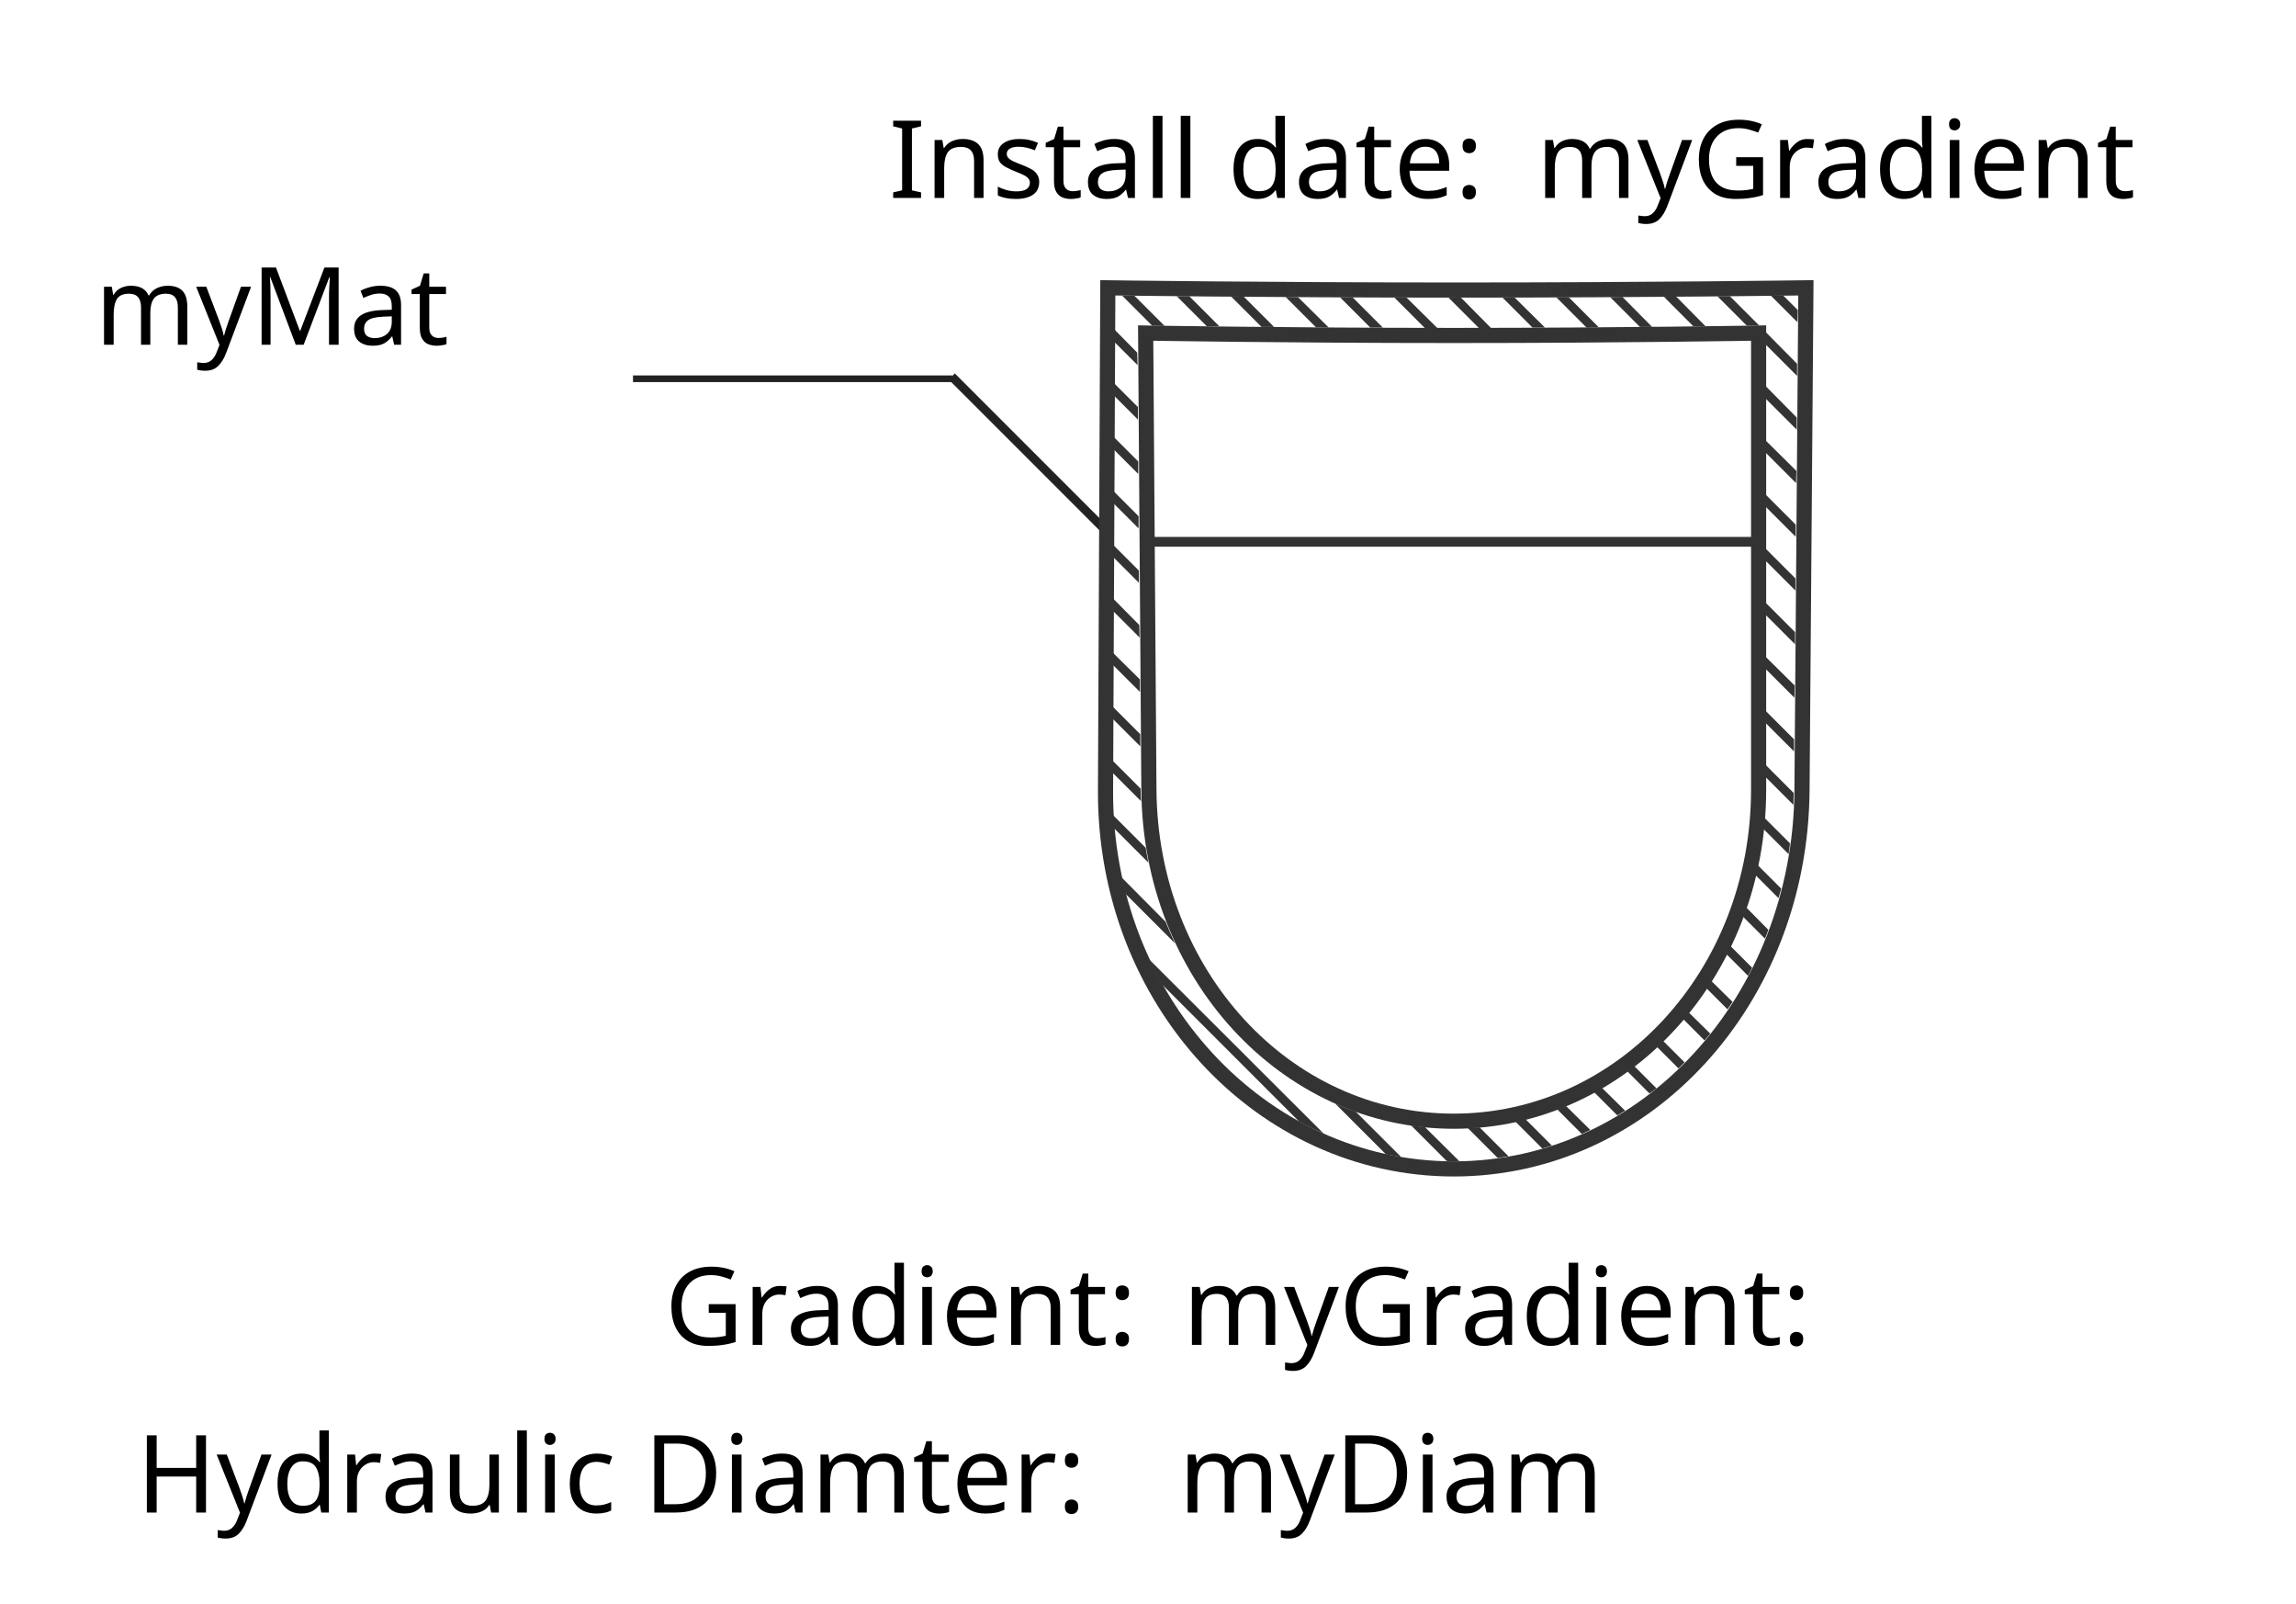
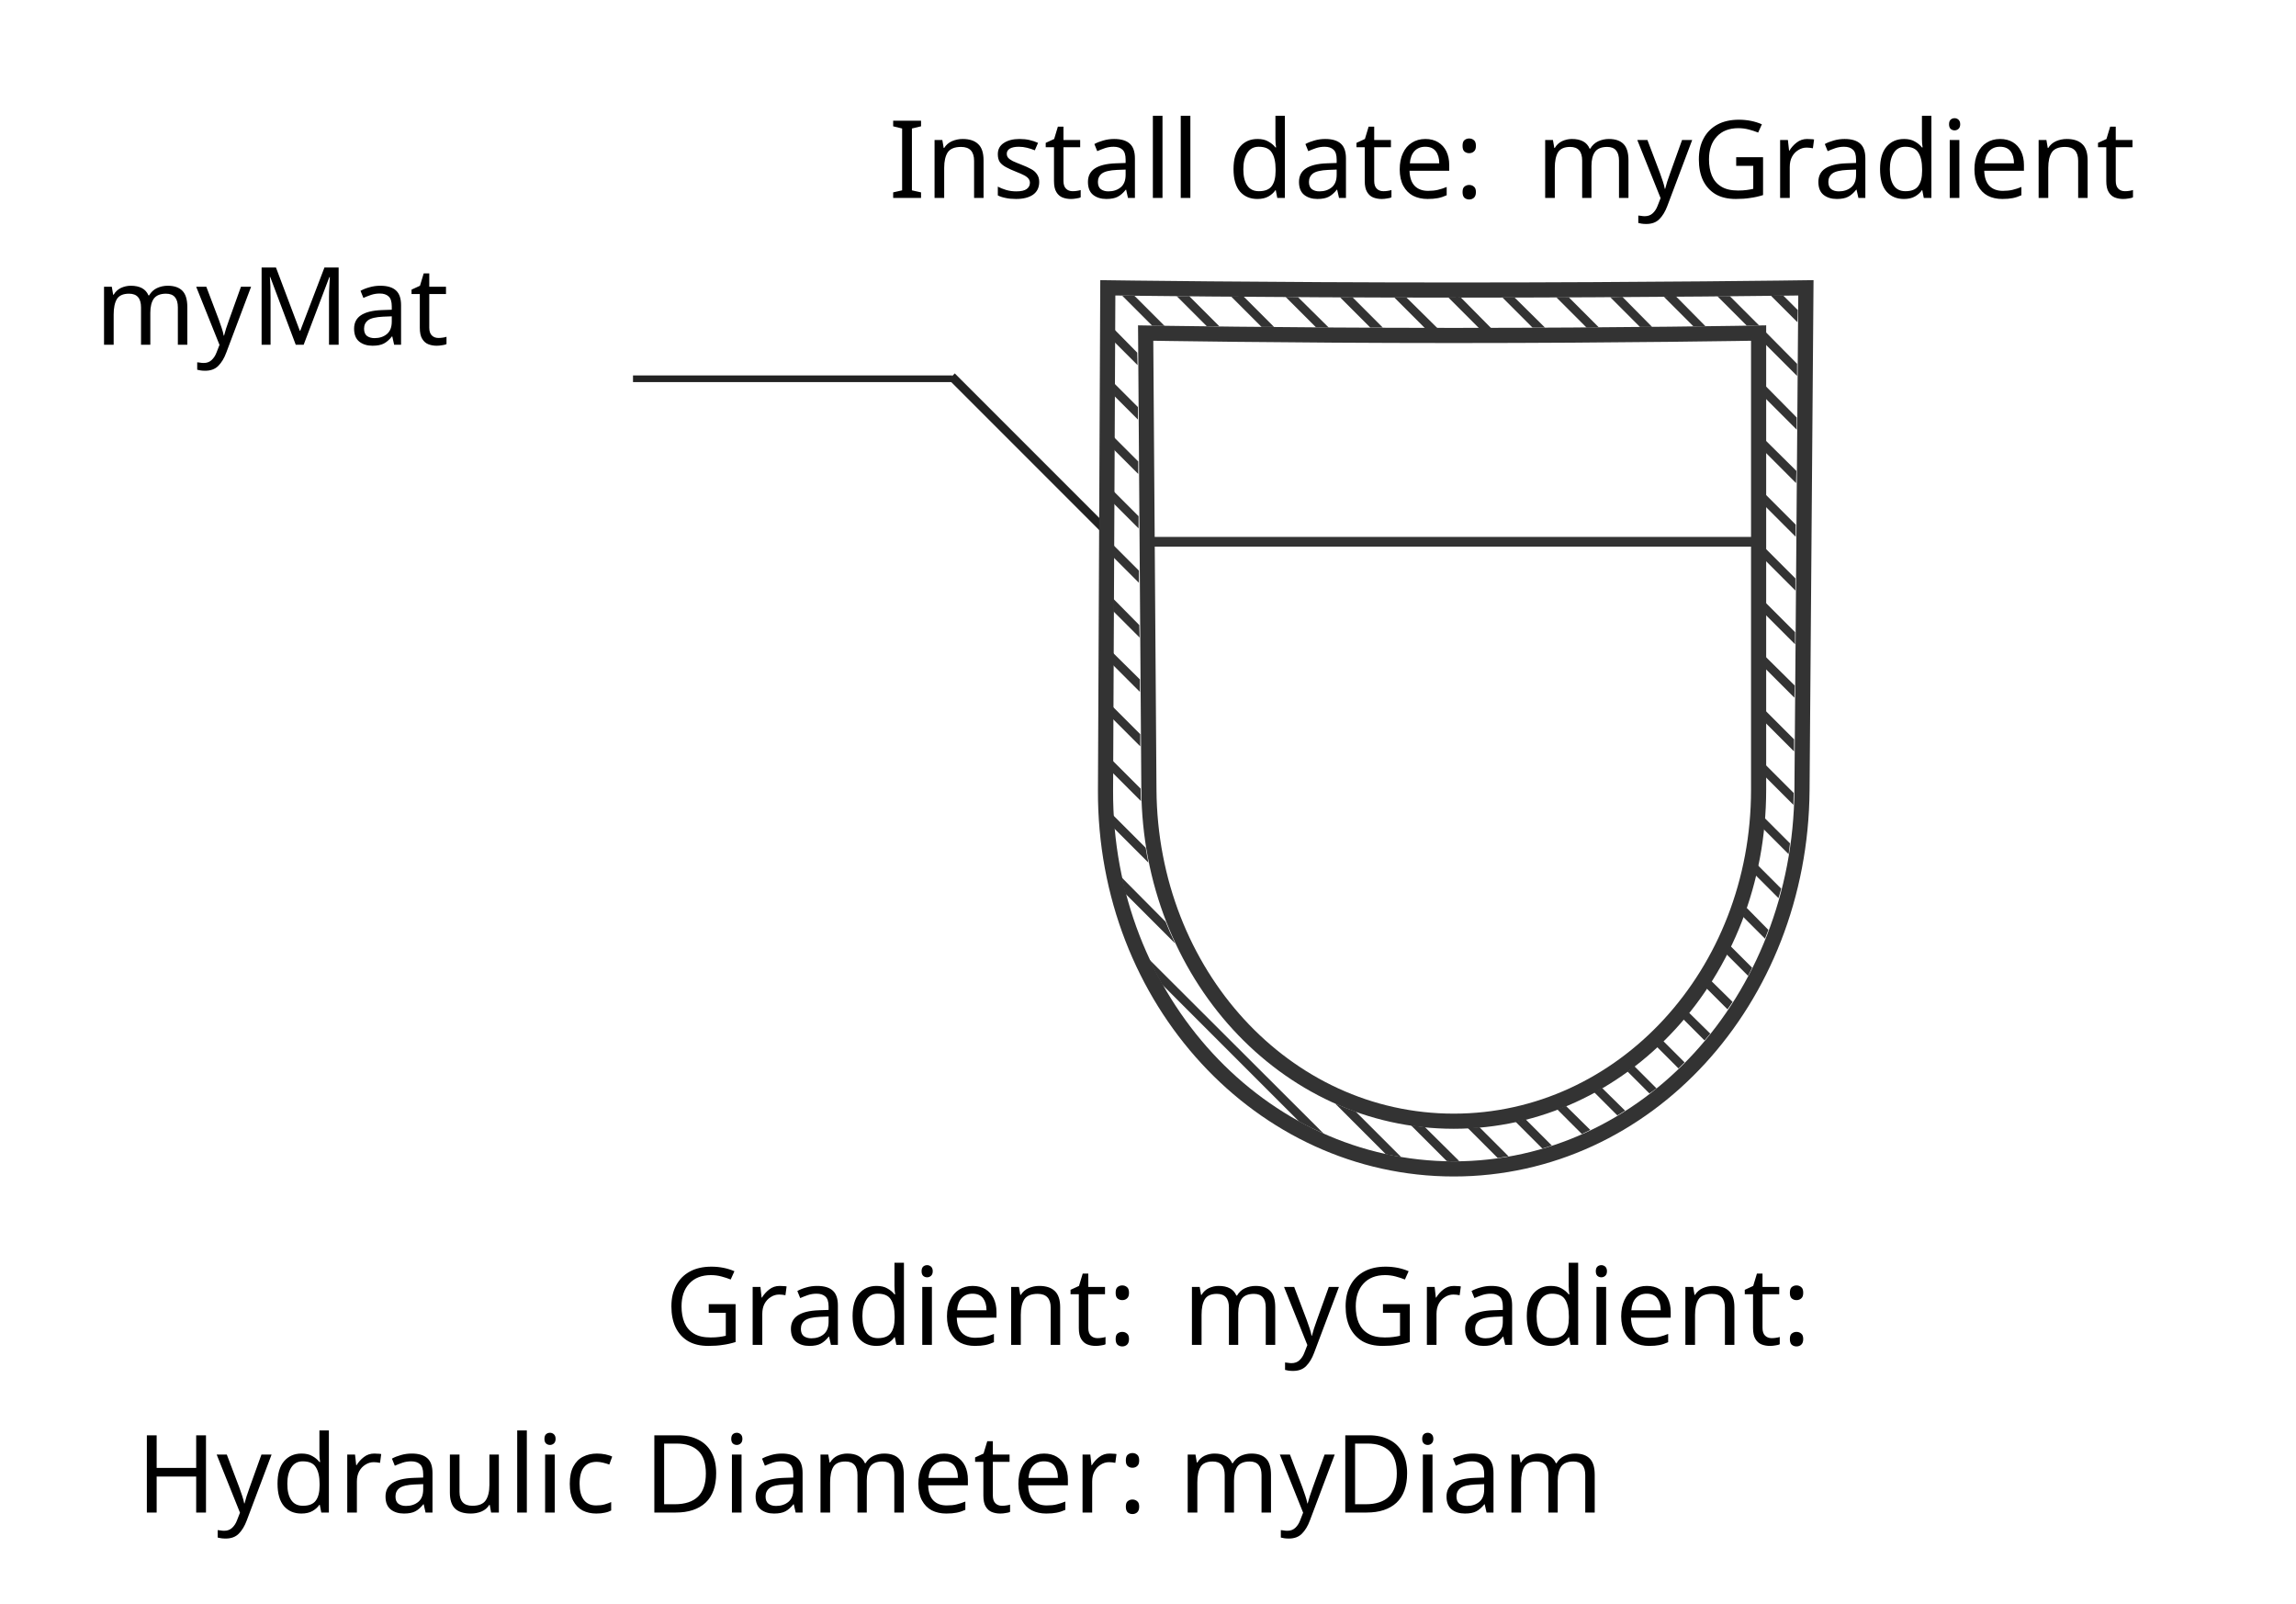
<svg xmlns="http://www.w3.org/2000/svg" version="1.1" width="212.36" height="148.23" id="svg3111">
  <defs id="defs3113" />
  <g transform="translate(-236.4582,-299.2508)" id="layer1">
    <g id="g4005" transform="translate(49.40061,0)">
      <text x="296.066" y="439.105" id="ghjrtjjy" xml:space="preserve" style="font-size:10px;font-style:normal;font-weight:normal;line-height:0%;letter-spacing:0px;word-spacing:0px;fill:#000000;fill-opacity:1;stroke:none;font-family:Sans">
        <tspan x="296.066" y="439.105" id="myDiam" style="font-size:10px;line-height:0%;stroke:none">myDiam</tspan>
      </text>
      <path d="M 289.257,348.232 275.084,334.06" id="path5125" style="fill:none;stroke:#222222;stroke-width:0.8;stroke-linecap:butt;stroke-linejoin:miter;stroke-miterlimit:4;stroke-opacity:1;stroke-dasharray:none" />
      <path d="m 245.605,334.273 29.525,0" id="path4291-1" style="fill:none;stroke:#222222;stroke-width:0.616;stroke-linecap:butt;stroke-linejoin:miter;stroke-miterlimit:4;stroke-opacity:1;stroke-dasharray:none" />
      <text x="195.836" y="331.125" id="myMat" xml:space="preserve" style="font-size:8px;font-style:normal;font-weight:normal;line-height:125%;letter-spacing:0px;word-spacing:0px;fill:#000000;fill-opacity:1;stroke:none;font-family:Sans">
        <tspan x="195.836" y="331.125" id="tspan5147" style="font-size:10px">myMat</tspan>
      </text>
      <text x="269.26" y="317.552" id="text5149" xml:space="preserve" style="font-size:10px;font-style:normal;font-weight:normal;line-height:125%;letter-spacing:0px;word-spacing:0px;fill:#000000;fill-opacity:1;stroke:none;font-family:Sans">
        <tspan x="269.26" y="317.552" id="tspan5151" style="font-size:10px">Install date:</tspan>
      </text>
      <text x="329.129" y="317.552" id="myDatechgmgc " xml:space="preserve" style="font-size:6px;font-style:normal;font-weight:normal;line-height:125%;letter-spacing:0px;word-spacing:0px;fill:#000000;fill-opacity:1;stroke:none;font-family:Sans">
        <tspan x="329.129" y="317.552" id="myDate" style="font-size:10px">myGradient</tspan>
      </text>
      <text x="248.546" y="423.605" id="text5149-1" xml:space="preserve" style="font-size:6px;font-style:normal;font-weight:normal;line-height:125%;letter-spacing:0px;word-spacing:0px;fill:#000000;fill-opacity:1;stroke:none;font-family:Sans">
        <tspan x="248.546" y="423.605" id="tspan5151-1" style="font-size:10px">Gradient:</tspan>
      </text>
      <text x="296.457" y="423.605" id="myGrad3" xml:space="preserve" style="font-size:6px;font-style:normal;font-weight:normal;line-height:125%;letter-spacing:0px;word-spacing:0px;fill:#000000;fill-opacity:1;stroke:none;font-family:Sans">
        <tspan x="296.457" y="423.605" id="myGrad" style="font-size:10px">myGradient:</tspan>
      </text>
      <text x="199.672" y="439.105" id="text5149-9" xml:space="preserve" style="font-size:10px;font-style:normal;font-weight:normal;line-height:125%;letter-spacing:0px;word-spacing:0px;fill:#000000;fill-opacity:1;stroke:none;font-family:Sans">
-         <tspan x="199.672" y="439.105" id="tspan5151-3" style="font-size:10px">Hydraulic Diamter:</tspan>
+         <tspan x="199.672" y="439.105" id="tspan5151-3" style="font-size:10px">Hydraulic Diameter:</tspan>
      </text>
      <g transform="translate(-158.5955,121.2469)" id="g4423">
        <path id="rect3787" d="m 480.425,204.823 c 17.844,0 32.259,-0.206 32.259,-0.206 l -0.362,46.469 c -0.151,19.389 -14.365,35 -32.209,35 -17.844,0 -32.298,-15.61 -32.209,-35 l 0.212,-46.469 c 0,0 14.466,0.206 32.309,0.206 z" style="fill:none;stroke:#333333;stroke-width:1.4;stroke-linecap:butt;stroke-linejoin:miter;stroke-miterlimit:4;stroke-opacity:1;stroke-dasharray:none" />
        <path id="rect3787-8" d="m 480.113,209.022 c 15.62,0 28.196,-0.223 28.196,-0.223 l 0,42.237 c 0,16.974 -12.575,30.639 -28.196,30.639 -15.62,0 -28.075,-13.665 -28.196,-30.639 l -0.3,-42.237 c 0,0 12.875,0.223 28.495,0.223 z" style="fill:none;stroke:#333333;stroke-width:1.4;stroke-linecap:butt;stroke-linejoin:miter;stroke-miterlimit:4;stroke-opacity:1;stroke-dasharray:none" />
        <path id="path3813" d="m 451.864,228.099 56.144,0" style="fill:none;stroke:#333333;stroke-width:0.9;stroke-linecap:butt;stroke-linejoin:miter;stroke-miterlimit:4;stroke-opacity:1;stroke-dasharray:none" />
        <path id="path3758-9-7-9-6-0-9-8-4-3-8-0" d="m 449.431,205.329 2.781,2.781 c 0.068,0.001 0.973,0.028 1.156,0.031 l -2.781,-2.781 c -0.185,-0.002 -1.062,-0.03 -1.156,-0.031 z m 61.156,0 c -0.142,0.002 -0.897,0.028 -1.125,0.031 l 2.438,2.438 0.031,-1.125 z m -56.094,0.062 2.781,2.781 c 0.522,0.007 0.548,-0.007 1.156,0 L 455.65,205.391 c -0.537,-0.005 -0.693,0.005 -1.156,0 z m 50,0 2.719,2.719 c 0.097,-0.002 1.031,0 1.031,0 l 0.125,0 -2.719,-2.719 c -0.502,0.005 -0.582,-0.005 -1.156,0 z m -44.969,0.031 2.812,2.812 c 0.361,0.003 0.781,-0.003 1.156,0 l -2.812,-2.812 c -0.359,-0.003 -0.811,0.003 -1.156,0 z m 41.156,0 c -0.341,0.003 -0.771,0.029 -1.125,0.031 l 2.719,2.719 c 0.539,-0.007 0.675,0.006 1.125,0 z m -36.125,0.031 2.812,2.812 c 0.43,0.003 0.746,0.029 1.188,0.031 l -2.844,-2.812 c -0.413,-0.002 -0.755,-0.029 -1.156,-0.031 z m 31.156,0 c -0.394,0.002 -0.72,0.029 -1.125,0.031 l 2.75,2.75 c 0.355,-0.003 0.785,0.003 1.125,0 z m -26.125,0.031 2.812,2.812 c 0.376,0.002 0.774,-0.001 1.156,0 l -2.812,-2.812 c -0.368,-0.001 -0.794,0.001 -1.156,0 z m 20,0 2.812,2.812 c 0.41,-0.003 0.726,-0.028 1.125,-0.031 l -2.781,-2.781 c -0.364,0.001 -0.786,-0.001 -1.156,0 z m -14.969,0.031 2.812,2.812 c 0.4,6.4e-4 0.752,-3.7e-4 1.156,0 l -2.844,-2.812 c -0.383,-7.1e-4 -0.747,8.6e-4 -1.125,0 z m 5,0 2.812,2.812 c 0.39,-5.7e-4 0.74,8.2e-4 1.125,0 l -2.781,-2.812 c -0.145,2e-5 -0.261,0 -0.406,0 -0.268,0 -0.484,8e-5 -0.75,0 z m 5,0 2.781,2.781 c 0.377,-0.002 0.786,0.002 1.156,0 l -2.812,-2.781 c -0.38,8.1e-4 -0.74,-6.6e-4 -1.125,0 z m -35.875,2.969 -0.031,1.125 2.156,2.156 -0.031,-1.156 z m 60.188,0.188 0,0.125 0,1.031 2.938,2.938 0,-1.125 z m -60.219,4.781 0,1.156 2.188,2.188 0,-1.156 z m 60.219,0.219 0,1.156 2.906,2.906 0,-1.125 z m -60.25,4.75 0,1.156 2.25,2.25 0,-1.156 z m 60.25,0.281 0,1.125 2.844,2.844 0.031,-1.125 z m -60.281,4.719 0,1.125 2.312,2.312 0,-1.125 z m 60.281,0.281 0,1.125 2.812,2.812 0,-1.125 z m -60.312,4.688 0,1.125 2.375,2.375 0,-1.125 z m 60.312,0.312 0,1.125 2.781,2.781 0,-1.125 z m -60.312,4.656 0,1.156 2.438,2.438 -0.031,-1.156 z m 60.312,0.344 0,1.125 2.75,2.75 0,-1.125 z m -60.344,4.656 0,1.125 2.5,2.5 0,-1.156 z m 60.344,0.344 0,1.125 2.688,2.688 0.031,-1.125 z m -60.375,4.625 0,1.125 2.562,2.562 0,-1.125 z m 60.375,0.375 0,1.125 2.656,2.656 0,-1.125 z m -60.406,4.594 0,1.125 2.656,2.656 c -0.013,-0.347 -0.029,-0.681 -0.031,-1.031 l 0,-0.125 z m 60.406,0.406 0,1.125 2.594,2.594 c 0.015,-0.362 0.026,-0.729 0.031,-1.094 z m -60.344,4.656 c 0.023,0.415 0.057,0.808 0.094,1.219 l 3.188,3.188 c -0.093,-0.452 -0.175,-0.916 -0.25,-1.375 z m 60.25,0.25 c -0.026,0.343 -0.058,0.691 -0.094,1.031 l 2.344,2.344 c 0.054,-0.332 0.08,-0.664 0.125,-1 z m -0.625,4.375 c -0.065,0.314 -0.114,0.627 -0.188,0.938 l 2.125,2.125 c 0.082,-0.292 0.175,-0.58 0.25,-0.875 z M 449.4,259.141 c 0.11,0.505 0.213,1.004 0.344,1.5 l 4.594,4.594 c -0.308,-0.655 -0.609,-1.319 -0.875,-2 z m 57.781,2.781 c -0.097,0.287 -0.208,0.561 -0.312,0.844 L 508.9,264.797 c 0.108,-0.27 0.211,-0.539 0.312,-0.812 z m -1.469,3.562 c -0.12,0.252 -0.248,0.502 -0.375,0.75 l 2,2 c 0.131,-0.248 0.25,-0.499 0.375,-0.75 z m -53.75,1.25 c 0.372,0.791 0.762,1.559 1.188,2.312 l 12.656,12.656 c 0.744,0.408 1.505,0.78 2.281,1.125 z m 51.969,1.969 c -0.144,0.229 -0.288,0.463 -0.438,0.688 l 1.938,1.938 c 0.154,-0.23 0.32,-0.453 0.469,-0.688 z m -2.094,2.906 c -0.166,0.207 -0.329,0.423 -0.5,0.625 l 1.969,1.969 c 0.176,-0.211 0.36,-0.409 0.531,-0.625 z m -2.344,2.656 c -0.189,0.186 -0.4,0.35 -0.594,0.531 l 2,2 c 0.191,-0.184 0.376,-0.373 0.562,-0.562 z m -2.688,2.312 c -0.212,0.163 -0.409,0.343 -0.625,0.5 l 2.031,2.031 c 0.212,-0.164 0.448,-0.3 0.656,-0.469 z m -2.969,2.031 c -0.241,0.141 -0.505,0.241 -0.75,0.375 l 2.156,2.156 c 0.237,-0.143 0.485,-0.288 0.719,-0.438 z m -24.688,1.438 4.688,4.688 c 0.472,0.102 0.927,0.171 1.406,0.25 l -4.188,-4.188 c -0.643,-0.228 -1.284,-0.475 -1.906,-0.75 z m 21.344,0.219 c -0.267,0.112 -0.541,0.209 -0.812,0.312 l 2.281,2.281 c 0.265,-0.118 0.52,-0.25 0.781,-0.375 z m -3.75,1.219 c -0.302,0.077 -0.6,0.183 -0.906,0.25 l 2.469,2.469 c 0.294,-0.086 0.584,-0.186 0.875,-0.281 z m -10.594,0.562 3.312,3.312 c 0.198,0.004 0.395,0.031 0.594,0.031 0.189,0 0.375,-0.028 0.562,-0.031 l -3.156,-3.125 c -0.438,-0.042 -0.881,-0.124 -1.312,-0.188 z m 6.344,0.188 c -0.364,0.033 -0.726,0.044 -1.094,0.062 l 2.781,2.781 c 0.336,-0.047 0.667,-0.097 1,-0.156 z" style="font-size:medium;font-style:normal;font-variant:normal;font-weight:normal;font-stretch:normal;text-indent:0;text-align:start;text-decoration:none;line-height:normal;letter-spacing:normal;word-spacing:normal;text-transform:none;direction:ltr;block-progression:tb;writing-mode:lr-tb;text-anchor:start;baseline-shift:baseline;color:#000000;fill:#333333;fill-opacity:1;stroke:none;stroke-width:0.8;marker:none;visibility:visible;display:inline;overflow:visible;enable-background:accumulate;font-family:Sans;-inkscape-font-specification:Sans" />
      </g>
    </g>
  </g>
</svg>
